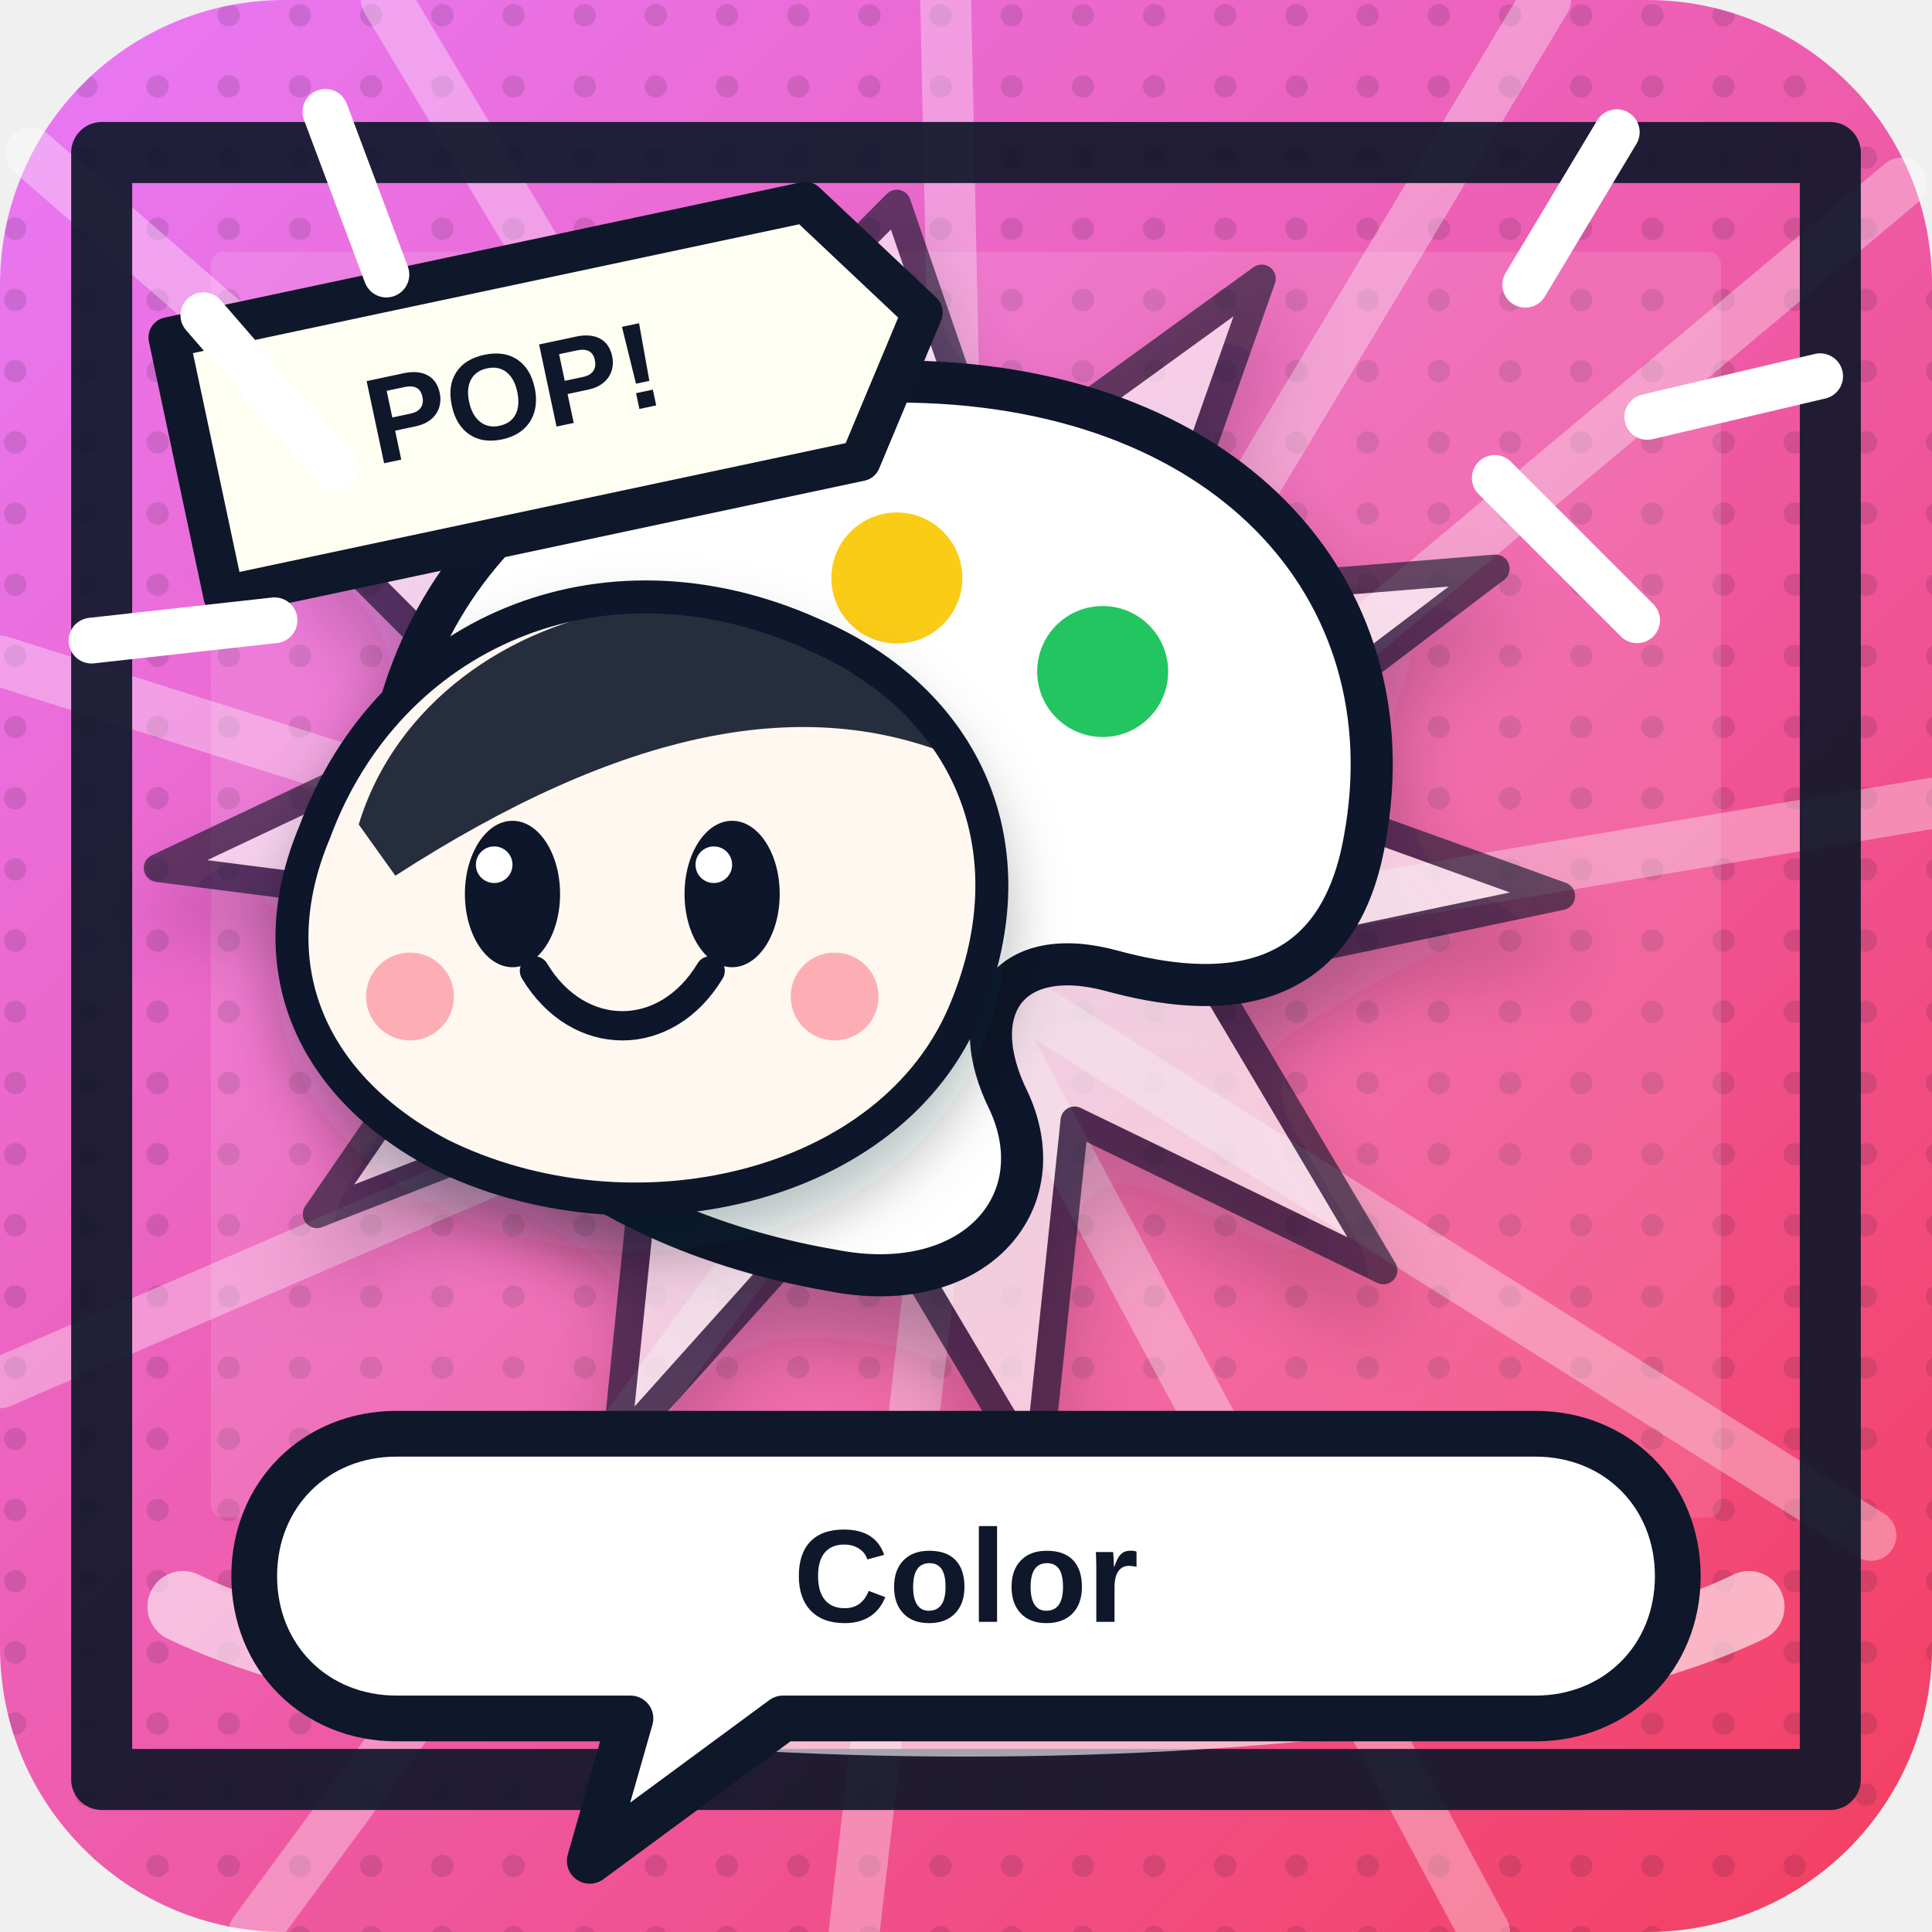
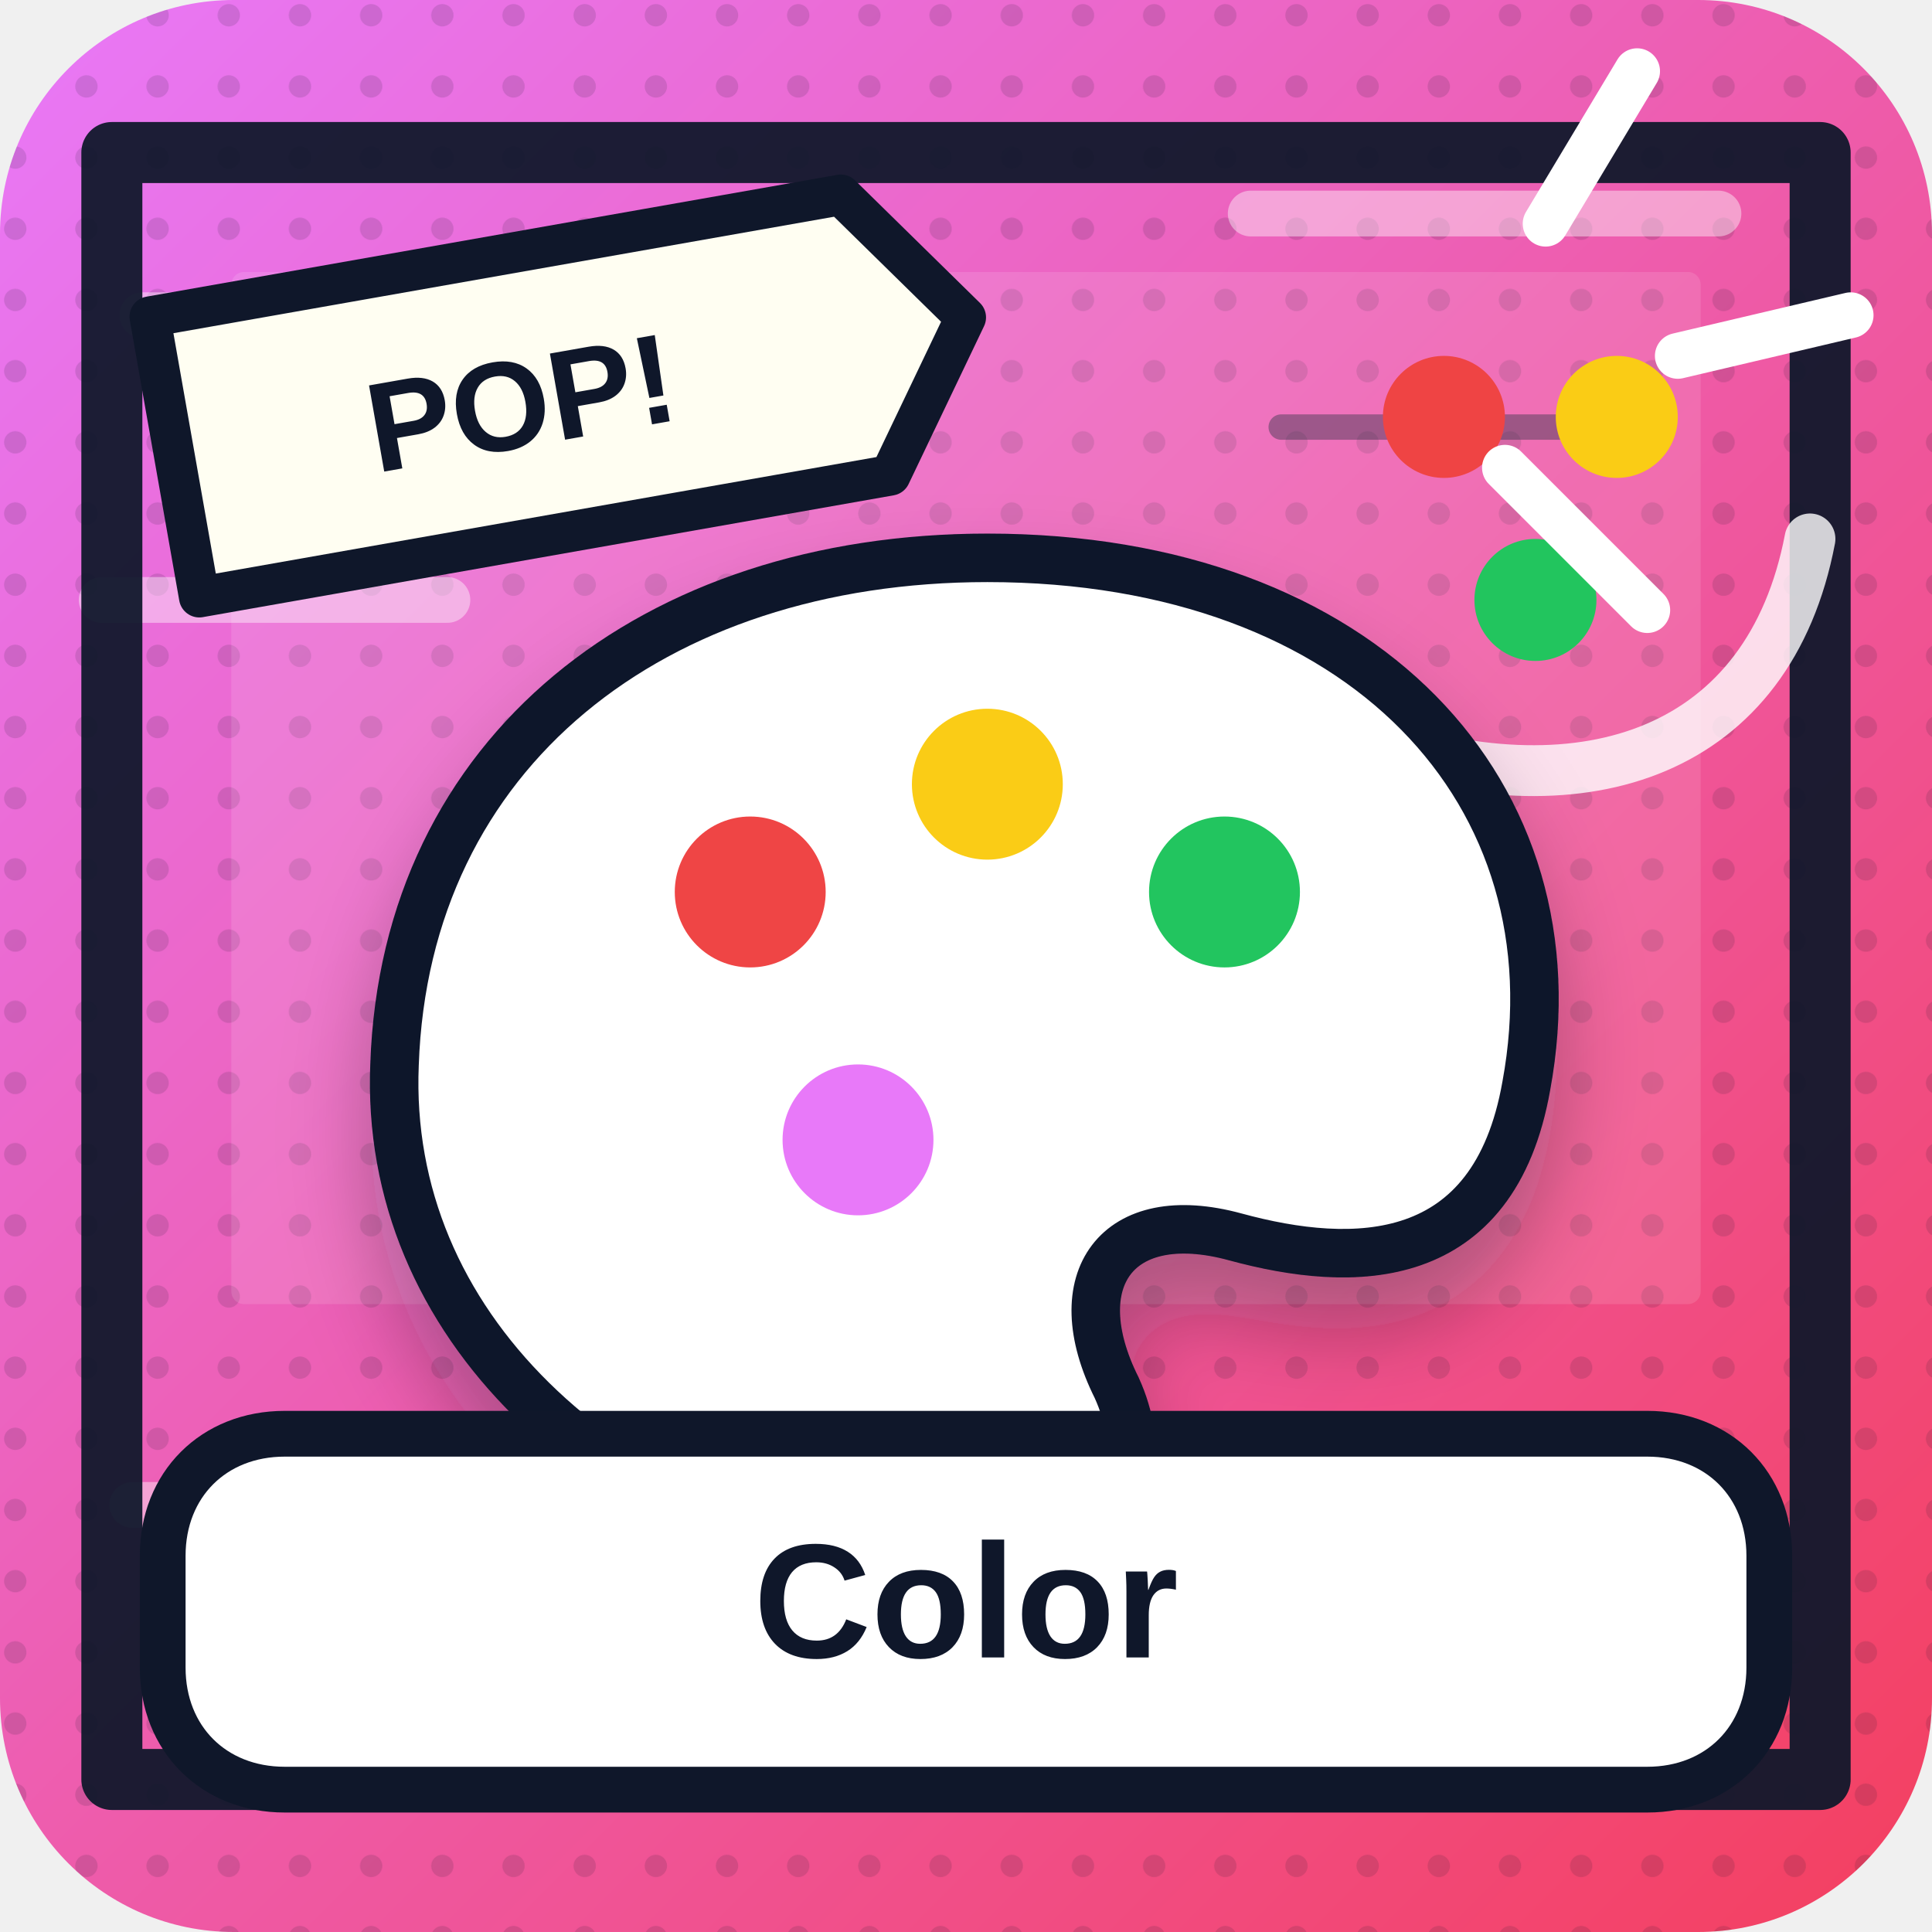
<svg xmlns="http://www.w3.org/2000/svg" viewBox="0 0 380 380" role="img" aria-label="Color manga classroom tool icon">
  <defs>
    <linearGradient id="bg" x1="0" y1="0" x2="1" y2="1">
      <stop offset="0" stop-color="#e879f9" />
      <stop offset="1" stop-color="#f43f5e" />
    </linearGradient>
    <pattern id="dots" width="14" height="14" patternUnits="userSpaceOnUse">
      <circle cx="3" cy="3" r="2.2" fill="#0f172a" opacity=".13" />
    </pattern>
    <filter id="shadow" x="-20%" y="-20%" width="140%" height="140%">
      <feDropShadow dx="0" dy="10" stdDeviation="8" flood-color="#0f172a" flood-opacity=".28" />
    </filter>
  </defs>
-   <rect width="380" height="380" rx="56" fill="url(#bg)" />
-   <rect width="380" height="380" rx="56" fill="url(#dots)" />
-   <path d="M190 190L6 30M190 190L76 0M190 190L186 0M190 190L304 0M190 190L374 36M190 190L380 158M190 190L368 302M190 190L292 380M190 190L168 380M190 190L50 380M190 190L0 272M190 190L0 130" stroke="#fff" stroke-width="10" stroke-linecap="round" opacity=".34" />
-   <path d="M20 30h340v320H20z" fill="none" stroke="#0f172a" stroke-width="12" stroke-linejoin="round" opacity=".92" />
-   <path d="M44 52h292v244H44z" fill="#ffffff" opacity=".12" stroke="#ffffff" stroke-width="5" stroke-linejoin="round" />
-   <g transform="translate(20 18) scale(.92)" filter="url(#shadow)">
-     <path d="M170 24l20 58 58-42-24 68 74-6-58 44 72 26-76 16 38 64-66-32-8 76-38-64-52 58 8-78-72 28 44-64-78-10 72-34-54-54 72 14z" fill="#ffffff" opacity=".64" stroke="#0f172a" stroke-width="6" stroke-linejoin="round" />
+   <rect width="380" height="380" rx="46" fill="url(#bg)" />
+   <rect width="380" height="380" rx="46" fill="url(#dots)" />
+   <path d="M28 62h92M20 118h68M26 296h110M246 42h92M288 300h58M38 340h74" stroke="#fff" stroke-width="9" stroke-linecap="round" opacity=".42" />
+   <path d="M42 92h48M252 84h74M258 328h42" stroke="#0f172a" stroke-width="5" stroke-linecap="round" opacity=".42" />
+   <path d="M22 30h336v320H22z" fill="none" stroke="#0f172a" stroke-width="12" stroke-linejoin="round" opacity=".94" />
+   <path d="M48 56h284v198H48z" fill="#ffffff" opacity=".12" stroke="#ffffff" stroke-width="5" stroke-linejoin="round" />
+   <circle cx="284" cy="82" r="12" fill="#ef4444" />
+   <circle cx="318" cy="82" r="12" fill="#facc15" />
+   <circle cx="302" cy="118" r="12" fill="#22c55e" />
+   <path d="M270 146c42 14 78 2 86-40" fill="none" stroke="#fff" stroke-width="10" stroke-linecap="round" opacity=".8" />
+   <g transform="translate(14 44) scale(1.06)" filter="url(#shadow)">
    <path d="M170 62c70 0 110 44 100 98-6 34-32 34-54 28-22-6-32 8-22 28 10 22-8 42-38 36-58-10-98-48-96-96 2-58 48-94 110-94z" fill="#ffffff" stroke="#0f172a" stroke-width="9" />
    <circle cx="126" cy="124" r="14" fill="#ef4444" />
    <circle cx="170" cy="104" r="14" fill="#facc15" />
    <circle cx="214" cy="124" r="14" fill="#22c55e" />
    <circle cx="146" cy="170" r="14" fill="#e879f9" />
  </g>
-   <g transform="translate(0 34) scale(.72)" filter="url(#shadow)">
-     <g>
-       <path d="M86 180c20-54 78-80 136-54 42 18 60 58 42 102-20 50-92 66-144 40-34-18-50-50-34-88z" fill="#fff8f0" stroke="#0f172a" stroke-width="9" />
-       <path d="M98 178c20-66 124-86 164-18-42-18-92-8-154 32z" fill="#0f172a" opacity=".9" />
-       <ellipse cx="140" cy="197" rx="13" ry="20" fill="#0f172a" />
-       <ellipse cx="200" cy="197" rx="13" ry="20" fill="#0f172a" />
-       <circle cx="135" cy="189" r="5" fill="#fff" />
-       <circle cx="195" cy="189" r="5" fill="#fff" />
-       <path d="M146 218c12 20 36 20 48 0" fill="none" stroke="#0f172a" stroke-width="8" stroke-linecap="round" />
-       <circle cx="112" cy="225" r="12" fill="#fb7185" opacity=".55" />
-       <circle cx="228" cy="225" r="12" fill="#fb7185" opacity=".55" />
-     </g>
+   <path d="M56 282h268c14 0 24 10 24 24v22c0 14-10 24-24 24H56c-14 0-24-10-24-24v-22c0-14 10-24 24-24z" fill="#ffffff" stroke="#0f172a" stroke-width="9" />
+   <text x="190" y="326" text-anchor="middle" font-size="32" font-weight="900" fill="#0f172a" font-family="Arial Black, Arial">Color</text>
+   <g transform="rotate(-10 102 82)">
+     <path d="M34 50h138l20 28-20 28H34z" fill="#fffef2" stroke="#0f172a" stroke-width="8" stroke-linejoin="round" />
+     <text x="103" y="88" text-anchor="middle" font-size="25" font-weight="900" fill="#0f172a" font-family="Arial Black, Arial">POP!</text>
  </g>
-   <path d="M36 316c62 30 246 30 308 0" fill="none" stroke="#fff" stroke-width="14" stroke-linecap="round" opacity=".6" />
-   <path d="M78 282h224c16 0 28 12 28 28s-12 28-28 28H154l-38 28 8-28H78c-16 0-28-12-28-28s12-28 28-28z" fill="#ffffff" stroke="#0f172a" stroke-width="9" stroke-linejoin="round" />
-   <text x="190" y="319" text-anchor="middle" font-size="26" font-weight="900" fill="#0f172a" font-family="Arial Black, Arial">Color</text>
-   <g transform="rotate(-12 104 82)">
-     <path d="M38 52h128l18 26-18 26H38z" fill="#fffef2" stroke="#0f172a" stroke-width="8" stroke-linejoin="round" />
-     <text x="102" y="85" text-anchor="middle" font-size="24" font-weight="900" fill="#0f172a" font-family="Arial Black, Arial">POP!</text>
-   </g>
-   <path d="M300 56l18-30M324 82l34-8M294 94l28 28M66 92L40 62M54 122l-36 4M76 54L64 22" stroke="#fff" stroke-width="9" stroke-linecap="round" />
+   <path d="M304 44l18-30M330 70l34-8M296 92l28 28" stroke="#fff" stroke-width="9" stroke-linecap="round" />
</svg>
